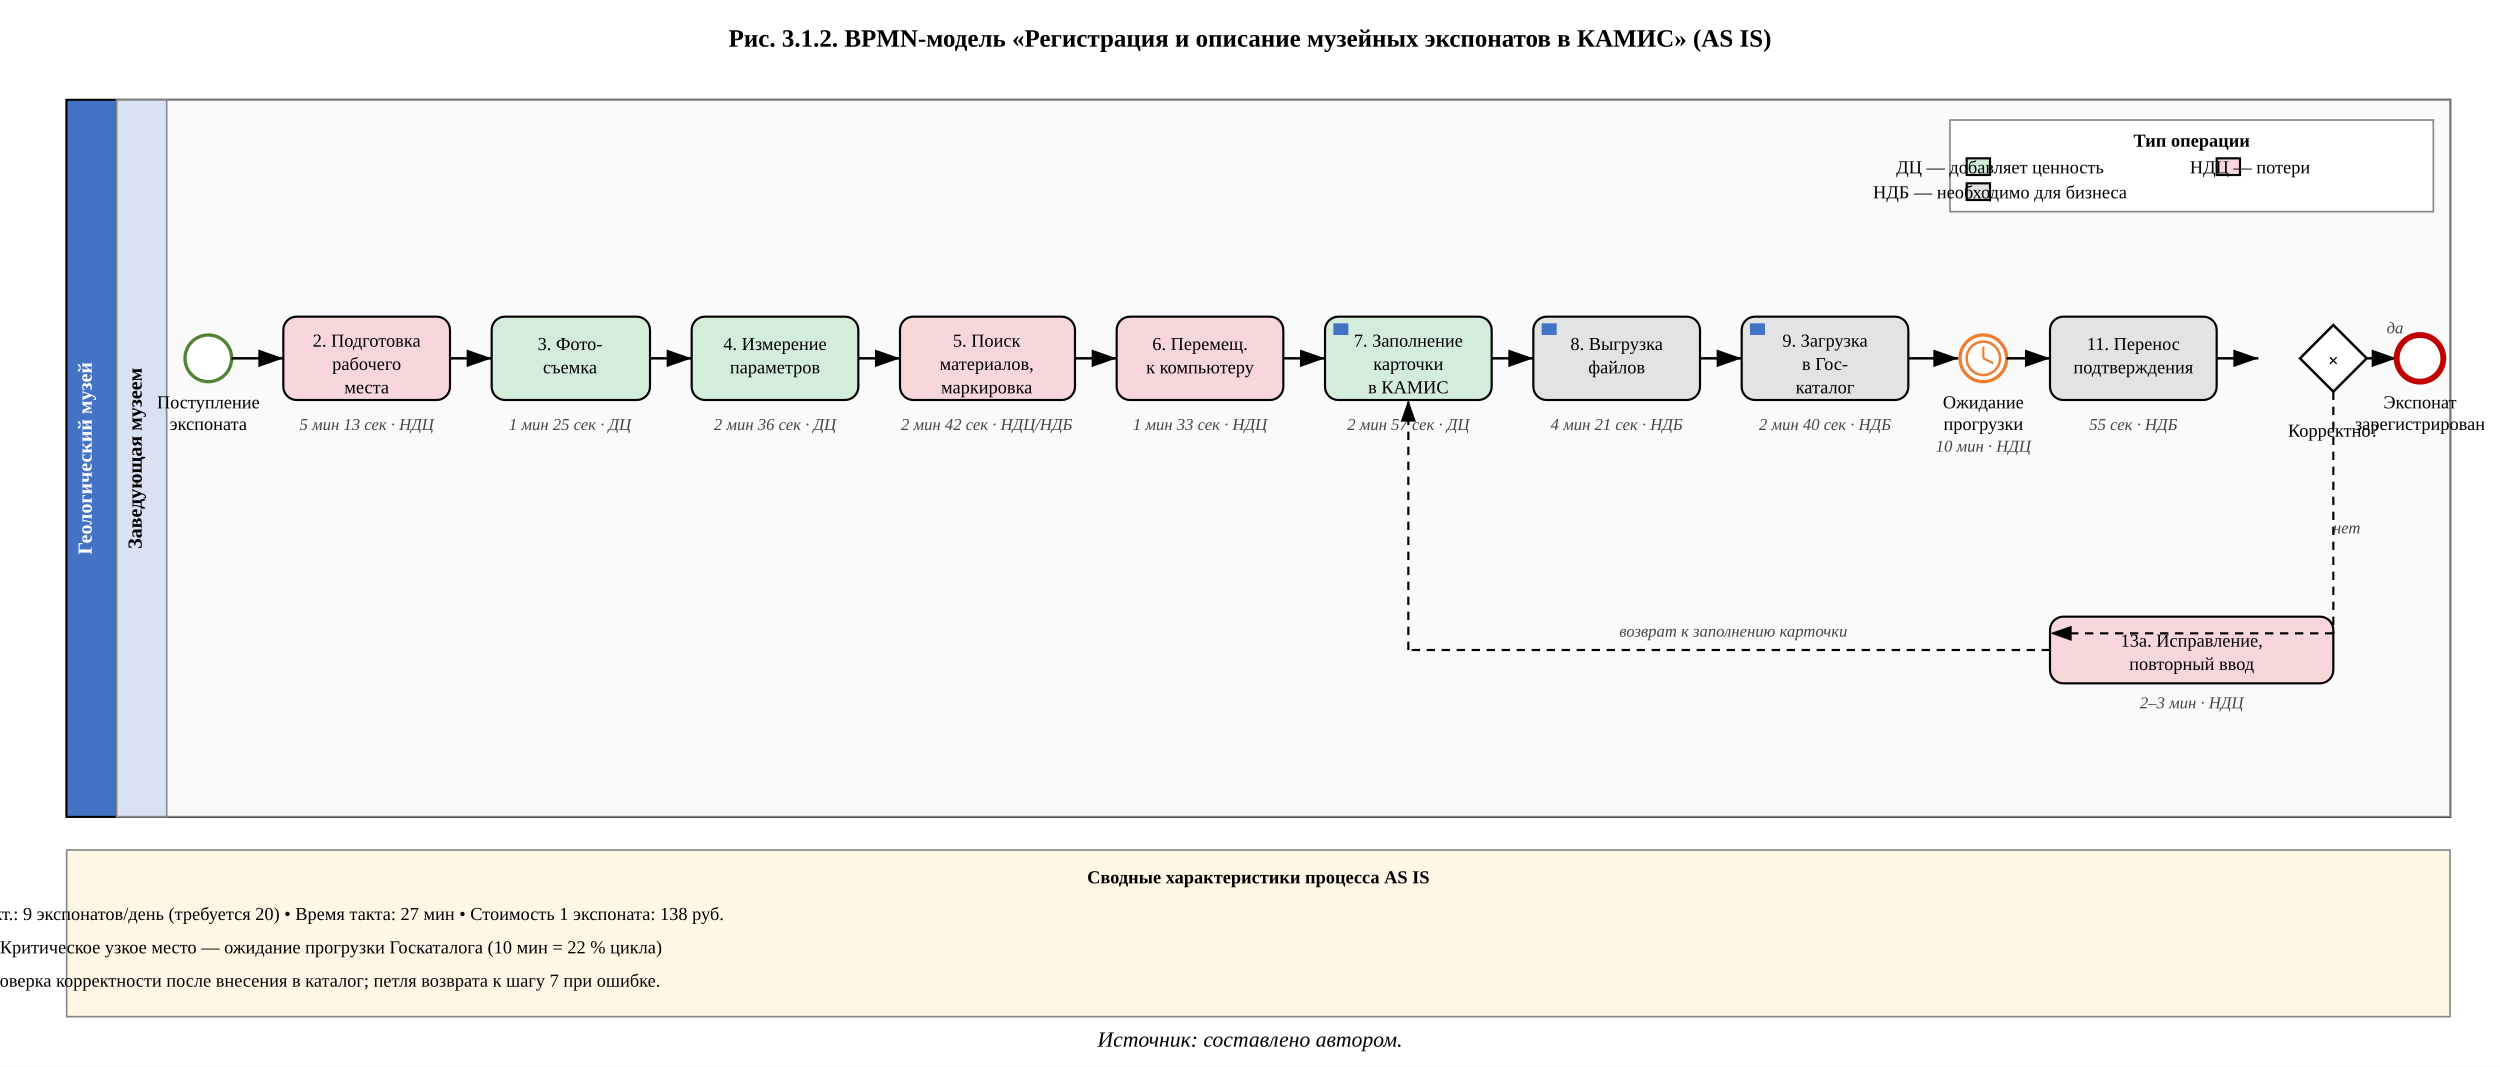
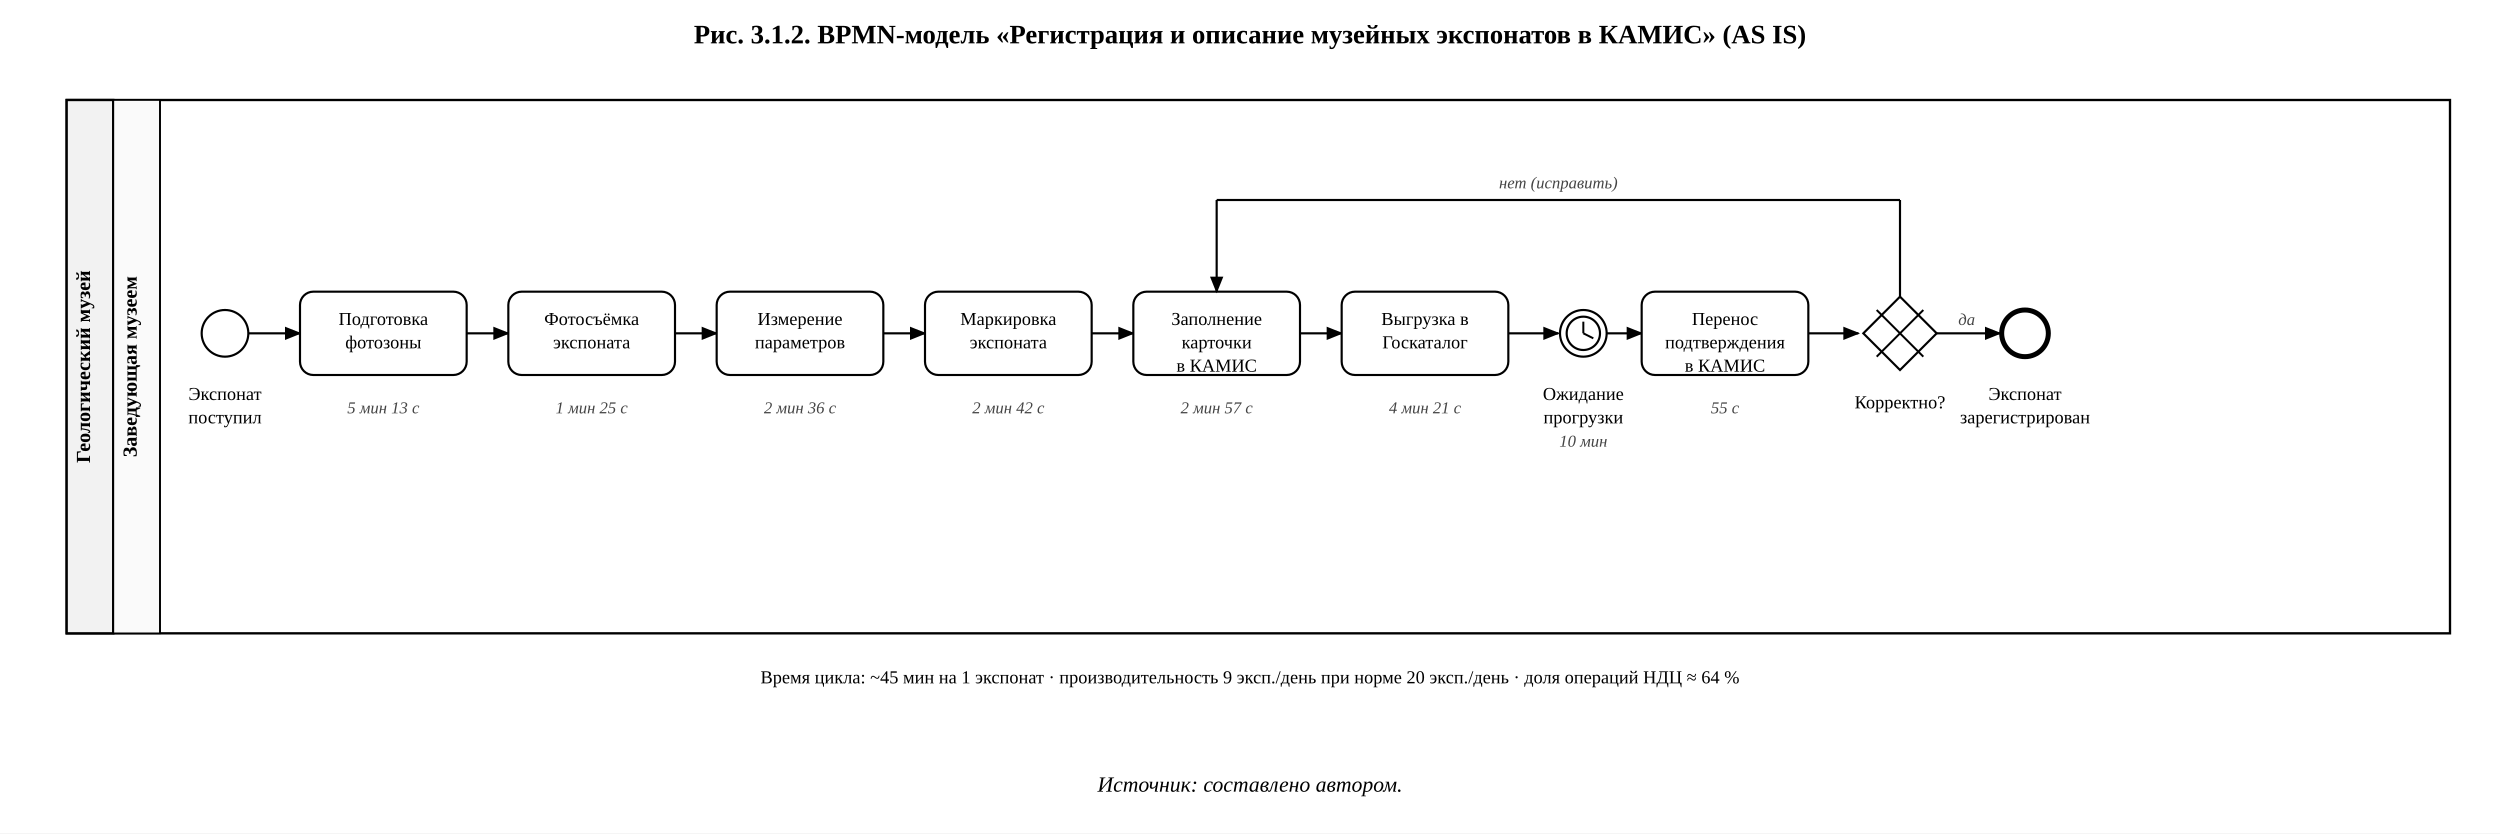
- <svg xmlns="http://www.w3.org/2000/svg" width="1500" height="640" viewBox="0 0 1500 640">
+ <svg xmlns="http://www.w3.org/2000/svg" width="1500" height="500" viewBox="0 0 1500 500">
  <defs>
-     <marker id="arr312" markerWidth="10" markerHeight="7" refX="10" refY="3.5" orient="auto">
-       <polygon points="0 0, 10 3.5, 0 7" fill="#000" />
+     <marker id="ar312" markerWidth="10" markerHeight="8" refX="9" refY="4" orient="auto" markerUnits="userSpaceOnUse">
+       <path d="M0,0 L10,4 L0,8 z" fill="#000" />
    </marker>
  </defs>
  <style>
-     .ttl{font-family:'Times New Roman',serif;font-size:15px;font-weight:bold;text-anchor:middle}
-     .lbl{font-family:'Times New Roman',serif;font-size:11px;text-anchor:middle}
-     .lblb{font-family:'Times New Roman',serif;font-size:11px;text-anchor:middle;font-weight:bold}
+     .ttl{font-family:'Times New Roman',serif;font-size:16px;font-weight:bold;text-anchor:middle}
+     .lb{font-family:'Times New Roman',serif;font-size:11px;text-anchor:middle}
+     .lbb{font-family:'Times New Roman',serif;font-size:12px;text-anchor:middle;font-weight:bold}
    .tm{font-family:'Times New Roman',serif;font-size:10px;text-anchor:middle;font-style:italic;fill:#444}
    .src{font-family:'Times New Roman',serif;font-size:13px;text-anchor:middle;font-style:italic}
-     .pool{fill:none;stroke:#000;stroke-width:1.5}
-     .lane{fill:#fafafa;stroke:#888;stroke-width:1}
-     .laneTitle{font-family:'Times New Roman',serif;font-size:12px;font-weight:bold;text-anchor:middle}
-     .ar{stroke:#000;stroke-width:1.5;fill:none}
-     .ardash{stroke:#000;stroke-width:1.3;fill:none;stroke-dasharray:5,4}
-     /* типы операций — цветовая разметка ДЦ/НДБ/НДЦ */
-     .dc{fill:#d4edda;stroke:#000;stroke-width:1.3}     /* ДЦ — зелёный */
-     .ndb{fill:#e2e3e5;stroke:#000;stroke-width:1.3}    /* НДБ — серый */
-     .ndc{fill:#f8d7da;stroke:#000;stroke-width:1.3}    /* НДЦ — красный */
-     .ev{fill:white;stroke-width:2}
-     .gw{fill:white;stroke:#000;stroke-width:1.5}
+     .pool{fill:none;stroke:#000;stroke-width:1.4}
+     .laneT{font-family:'Times New Roman',serif;font-size:12px;font-weight:bold;text-anchor:middle}
+     .ar{stroke:#000;stroke-width:1.3;fill:none}
+     .tk{fill:#FFFFFF;stroke:#000;stroke-width:1.3}
+     .gw{fill:#FFFFFF;stroke:#000;stroke-width:1.3}
+     .ev{fill:#FFFFFF}
  </style>
-   <rect width="1500" height="640" fill="white" />
-   <text x="750" y="28" class="ttl">Рис. 3.1.2. BPMN-модель «Регистрация и описание музейных экспонатов в КАМИС» (AS IS)</text>
-   <rect x="40" y="60" width="1430" height="430" class="pool" />
-   <rect x="40" y="60" width="30" height="430" fill="#4472C4" stroke="#000" />
-   <text x="55" y="275" class="laneTitle" fill="white" transform="rotate(-90 55 275)">Геологический музей</text>
-   <rect x="70" y="60" width="1400" height="430" class="lane" />
-   <rect x="70" y="60" width="30" height="430" fill="#D9E2F3" stroke="#888" />
-   <text x="85" y="275" class="laneTitle" transform="rotate(-90 85 275)">Заведующая музеем</text>
-   <rect x="1170" y="72" width="290" height="55" fill="white" stroke="#888" />
-   <text x="1315" y="88" class="lblb">Тип операции</text>
-   <rect x="1180" y="95" width="14" height="10" class="dc" />
-   <text x="1200" y="104" class="lbl" text-anchor="start">ДЦ — добавляет ценность</text>
-   <rect x="1180" y="110" width="14" height="10" class="ndb" />
-   <text x="1200" y="119" class="lbl" text-anchor="start">НДБ — необходимо для бизнеса</text>
-   <rect x="1330" y="95" width="14" height="10" class="ndc" />
-   <text x="1350" y="104" class="lbl" text-anchor="start">НДЦ — потери</text>
-   <circle cx="125" cy="215" r="14" class="ev" stroke="#548235" />
-   <text x="125" y="245" class="lbl">Поступление</text>
-   <text x="125" y="258" class="lbl">экспоната</text>
-   <line x1="139" y1="215" x2="170" y2="215" class="ar" marker-end="url(#arr312)" />
-   <rect x="170" y="190" width="100" height="50" rx="8" class="ndc" />
-   <text x="220" y="208" class="lbl">2. Подготовка</text>
-   <text x="220" y="222" class="lbl">рабочего</text>
-   <text x="220" y="236" class="lbl">места</text>
-   <text x="220" y="258" class="tm">5 мин 13 сек · НДЦ</text>
-   <line x1="270" y1="215" x2="295" y2="215" class="ar" marker-end="url(#arr312)" />
-   <rect x="295" y="190" width="95" height="50" rx="8" class="dc" />
-   <text x="342" y="210" class="lbl">3. Фото-</text>
-   <text x="342" y="224" class="lbl">съемка</text>
-   <text x="342" y="258" class="tm">1 мин 25 сек · ДЦ</text>
-   <line x1="390" y1="215" x2="415" y2="215" class="ar" marker-end="url(#arr312)" />
-   <rect x="415" y="190" width="100" height="50" rx="8" class="dc" />
-   <text x="465" y="210" class="lbl">4. Измерение</text>
-   <text x="465" y="224" class="lbl">параметров</text>
-   <text x="465" y="258" class="tm">2 мин 36 сек · ДЦ</text>
-   <line x1="515" y1="215" x2="540" y2="215" class="ar" marker-end="url(#arr312)" />
-   <rect x="540" y="190" width="105" height="50" rx="8" class="ndc" />
-   <text x="592" y="208" class="lbl">5. Поиск</text>
-   <text x="592" y="222" class="lbl">материалов,</text>
-   <text x="592" y="236" class="lbl">маркировка</text>
-   <text x="592" y="258" class="tm">2 мин 42 сек · НДЦ/НДБ</text>
-   <line x1="645" y1="215" x2="670" y2="215" class="ar" marker-end="url(#arr312)" />
-   <rect x="670" y="190" width="100" height="50" rx="8" class="ndc" />
-   <text x="720" y="210" class="lbl">6. Перемещ.</text>
-   <text x="720" y="224" class="lbl">к компьютеру</text>
-   <text x="720" y="258" class="tm">1 мин 33 сек · НДЦ</text>
-   <line x1="770" y1="215" x2="795" y2="215" class="ar" marker-end="url(#arr312)" />
-   <rect x="795" y="190" width="100" height="50" rx="8" class="dc" />
-   <text x="845" y="208" class="lbl">7. Заполнение</text>
-   <text x="845" y="222" class="lbl">карточки</text>
-   <text x="845" y="236" class="lbl">в КАМИС</text>
-   <text x="845" y="258" class="tm">2 мин 57 сек · ДЦ</text>
-   <rect x="800" y="194" width="9" height="7" fill="#4472C4" />
-   <line x1="895" y1="215" x2="920" y2="215" class="ar" marker-end="url(#arr312)" />
-   <rect x="920" y="190" width="100" height="50" rx="8" class="ndb" />
-   <text x="970" y="210" class="lbl">8. Выгрузка</text>
-   <text x="970" y="224" class="lbl">файлов</text>
-   <text x="970" y="258" class="tm">4 мин 21 сек · НДБ</text>
-   <rect x="925" y="194" width="9" height="7" fill="#4472C4" />
-   <line x1="1020" y1="215" x2="1045" y2="215" class="ar" marker-end="url(#arr312)" />
-   <rect x="1045" y="190" width="100" height="50" rx="8" class="ndb" />
-   <text x="1095" y="208" class="lbl">9. Загрузка</text>
-   <text x="1095" y="222" class="lbl">в Гос-</text>
-   <text x="1095" y="236" class="lbl">каталог</text>
-   <text x="1095" y="258" class="tm">2 мин 40 сек · НДБ</text>
-   <rect x="1050" y="194" width="9" height="7" fill="#4472C4" />
-   <line x1="1145" y1="215" x2="1175" y2="215" class="ar" marker-end="url(#arr312)" />
-   <circle cx="1190" cy="215" r="14" fill="white" stroke="#ED7D31" stroke-width="2" />
-   <circle cx="1190" cy="215" r="10" fill="white" stroke="#ED7D31" stroke-width="1.5" />
-   <line x1="1190" y1="215" x2="1190" y2="208" stroke="#ED7D31" stroke-width="1.3" />
-   <line x1="1190" y1="215" x2="1196" y2="218" stroke="#ED7D31" stroke-width="1.3" />
-   <text x="1190" y="245" class="lbl">Ожидание</text>
-   <text x="1190" y="258" class="lbl">прогрузки</text>
-   <text x="1190" y="271" class="tm">10 мин · НДЦ</text>
-   <line x1="1204" y1="215" x2="1230" y2="215" class="ar" marker-end="url(#arr312)" />
-   <rect x="1230" y="190" width="100" height="50" rx="8" class="ndb" />
-   <text x="1280" y="210" class="lbl">11. Перенос</text>
-   <text x="1280" y="224" class="lbl">подтверждения</text>
-   <text x="1280" y="258" class="tm">55 сек · НДБ</text>
-   <line x1="1330" y1="215" x2="1355" y2="215" class="ar" marker-end="url(#arr312)" />
-   <polygon points="1380,215 1400,195 1420,215 1400,235" class="gw" />
-   <text x="1400" y="220" class="lblb">×</text>
-   <text x="1400" y="262" class="lbl">Корректно?</text>
-   <line x1="1420" y1="215" x2="1438" y2="215" class="ar" marker-end="url(#arr312)" />
-   <text x="1437" y="200" class="tm">да</text>
-   <circle cx="1452" cy="215" r="14" fill="white" stroke="#C00000" stroke-width="3.5" />
-   <text x="1452" y="245" class="lbl">Экспонат</text>
-   <text x="1452" y="258" class="lbl">зарегистрирован</text>
-   <line x1="1400" y1="235" x2="1400" y2="380" class="ardash" />
-   <text x="1408" y="320" class="tm">нет</text>
-   <rect x="1230" y="370" width="170" height="40" rx="8" class="ndc" />
-   <text x="1315" y="388" class="lbl">13а. Исправление,</text>
-   <text x="1315" y="402" class="lbl">повторный ввод</text>
-   <text x="1315" y="425" class="tm">2–3 мин · НДЦ</text>
-   <line x1="1400" y1="380" x2="1400" y2="380" class="ardash" />
-   <line x1="1400" y1="380" x2="1230" y2="380" class="ardash" marker-end="url(#arr312)" />
-   <line x1="1230" y1="390" x2="845" y2="390" class="ardash" />
-   <line x1="845" y1="390" x2="845" y2="240" class="ardash" marker-end="url(#arr312)" />
-   <text x="1040" y="382" class="tm">возврат к заполнению карточки</text>
-   <rect x="40" y="510" width="1430" height="100" fill="#fff7e6" stroke="#888" stroke-width="1" />
-   <text x="755" y="530" class="lblb">Сводные характеристики процесса AS IS</text>
-   <text x="60" y="552" class="lbl" text-anchor="start">• Среднее время цикла: 45 мин/экспонат   • Производительность факт.: 9 экспонатов/день (требуется 20)   • Время такта: 27 мин   • Стоимость 1 экспоната: 138 руб.</text>
-   <text x="60" y="572" class="lbl" text-anchor="start">• Доля ДЦ ≈ 16 %   • Доля НДБ ≈ 20 %   • Доля НДЦ ≈ 64 %   • Критическое узкое место — ожидание прогрузки Госкаталога (10 мин = 22 % цикла)</text>
-   <text x="60" y="592" class="lbl" text-anchor="start">• Один пул, одна дорожка; единственный шлюз XOR — проверка корректности после внесения в каталог; петля возврата к шагу 7 при ошибке.</text>
-   <text x="750" y="628" class="src">Источник: составлено автором.</text>
+   <rect width="1500" height="500" fill="white" />
+   <text x="750" y="26" class="ttl">Рис. 3.1.2. BPMN-модель «Регистрация и описание музейных экспонатов в КАМИС» (AS IS)</text>
+   <rect x="40" y="60" width="1430" height="320" class="pool" />
+   <rect x="40" y="60" width="28" height="320" fill="#F2F2F2" stroke="#000" stroke-width="1.4" />
+   <text x="54" y="220" class="laneT" transform="rotate(-90 54 220)">Геологический музей</text>
+   <line x1="68" y1="60" x2="68" y2="380" stroke="#000" stroke-width="1.4" />
+   <rect x="68" y="60" width="28" height="320" fill="#FAFAFA" stroke="#000" stroke-width="1" />
+   <text x="82" y="220" class="laneT" transform="rotate(-90 82 220)">Заведующая музеем</text>
+   <line x1="96" y1="60" x2="96" y2="380" stroke="#000" stroke-width="1" />
+   <circle cx="135" cy="200" r="14" class="ev" stroke="#000" stroke-width="1.3" />
+   <text x="135" y="240" class="lb">Экспонат</text>
+   <text x="135" y="254" class="lb">поступил</text>
+   <line x1="149" y1="200" x2="180" y2="200" class="ar" marker-end="url(#ar312)" />
+   <rect x="180" y="175" width="100" height="50" rx="8" class="tk" />
+   <text x="230" y="195" class="lb">Подготовка</text>
+   <text x="230" y="209" class="lb">фотозоны</text>
+   <text x="230" y="248" class="tm">5 мин 13 с</text>
+   <line x1="280" y1="200" x2="305" y2="200" class="ar" marker-end="url(#ar312)" />
+   <rect x="305" y="175" width="100" height="50" rx="8" class="tk" />
+   <text x="355" y="195" class="lb">Фотосъёмка</text>
+   <text x="355" y="209" class="lb">экспоната</text>
+   <text x="355" y="248" class="tm">1 мин 25 с</text>
+   <line x1="405" y1="200" x2="430" y2="200" class="ar" marker-end="url(#ar312)" />
+   <rect x="430" y="175" width="100" height="50" rx="8" class="tk" />
+   <text x="480" y="195" class="lb">Измерение</text>
+   <text x="480" y="209" class="lb">параметров</text>
+   <text x="480" y="248" class="tm">2 мин 36 с</text>
+   <line x1="530" y1="200" x2="555" y2="200" class="ar" marker-end="url(#ar312)" />
+   <rect x="555" y="175" width="100" height="50" rx="8" class="tk" />
+   <text x="605" y="195" class="lb">Маркировка</text>
+   <text x="605" y="209" class="lb">экспоната</text>
+   <text x="605" y="248" class="tm">2 мин 42 с</text>
+   <line x1="655" y1="200" x2="680" y2="200" class="ar" marker-end="url(#ar312)" />
+   <rect x="680" y="175" width="100" height="50" rx="8" class="tk" />
+   <text x="730" y="195" class="lb">Заполнение</text>
+   <text x="730" y="209" class="lb">карточки</text>
+   <text x="730" y="223" class="lb">в КАМИС</text>
+   <text x="730" y="248" class="tm">2 мин 57 с</text>
+   <line x1="780" y1="200" x2="805" y2="200" class="ar" marker-end="url(#ar312)" />
+   <rect x="805" y="175" width="100" height="50" rx="8" class="tk" />
+   <text x="855" y="195" class="lb">Выгрузка в</text>
+   <text x="855" y="209" class="lb">Госкаталог</text>
+   <text x="855" y="248" class="tm">4 мин 21 с</text>
+   <line x1="905" y1="200" x2="935" y2="200" class="ar" marker-end="url(#ar312)" />
+   <circle cx="950" cy="200" r="14" class="ev" stroke="#000" stroke-width="1.3" />
+   <circle cx="950" cy="200" r="10" class="ev" stroke="#000" stroke-width="1.3" />
+   <line x1="950" y1="200" x2="950" y2="193" stroke="#000" stroke-width="1.2" />
+   <line x1="950" y1="200" x2="956" y2="203" stroke="#000" stroke-width="1.2" />
+   <text x="950" y="240" class="lb">Ожидание</text>
+   <text x="950" y="254" class="lb">прогрузки</text>
+   <text x="950" y="268" class="tm">10 мин</text>
+   <line x1="964" y1="200" x2="985" y2="200" class="ar" marker-end="url(#ar312)" />
+   <rect x="985" y="175" width="100" height="50" rx="8" class="tk" />
+   <text x="1035" y="195" class="lb">Перенос</text>
+   <text x="1035" y="209" class="lb">подтверждения</text>
+   <text x="1035" y="223" class="lb">в КАМИС</text>
+   <text x="1035" y="248" class="tm">55 с</text>
+   <line x1="1085" y1="200" x2="1115" y2="200" class="ar" marker-end="url(#ar312)" />
+   <polygon points="1140,178 1162,200 1140,222 1118,200" class="gw" />
+   <line x1="1126" y1="186" x2="1154" y2="214" stroke="#000" stroke-width="1.2" />
+   <line x1="1154" y1="186" x2="1126" y2="214" stroke="#000" stroke-width="1.2" />
+   <text x="1140" y="245" class="lb">Корректно?</text>
+   <line x1="1140" y1="178" x2="1140" y2="120" class="ar" />
+   <line x1="1140" y1="120" x2="730" y2="120" class="ar" />
+   <line x1="730" y1="120" x2="730" y2="175" class="ar" marker-end="url(#ar312)" />
+   <text x="935" y="113" class="tm">нет (исправить)</text>
+   <line x1="1162" y1="200" x2="1200" y2="200" class="ar" marker-end="url(#ar312)" />
+   <text x="1180" y="195" class="tm">да</text>
+   <circle cx="1215" cy="200" r="14" class="ev" stroke="#000" stroke-width="3" />
+   <text x="1215" y="240" class="lb">Экспонат</text>
+   <text x="1215" y="254" class="lb">зарегистрирован</text>
+   <text x="750" y="410" class="lb">Время цикла: ~45 мин на 1 экспонат · производительность 9 эксп./день при норме 20 эксп./день · доля операций НДЦ ≈ 64 %</text>
+   <text x="750" y="475" class="src">Источник: составлено автором.</text>
</svg>
